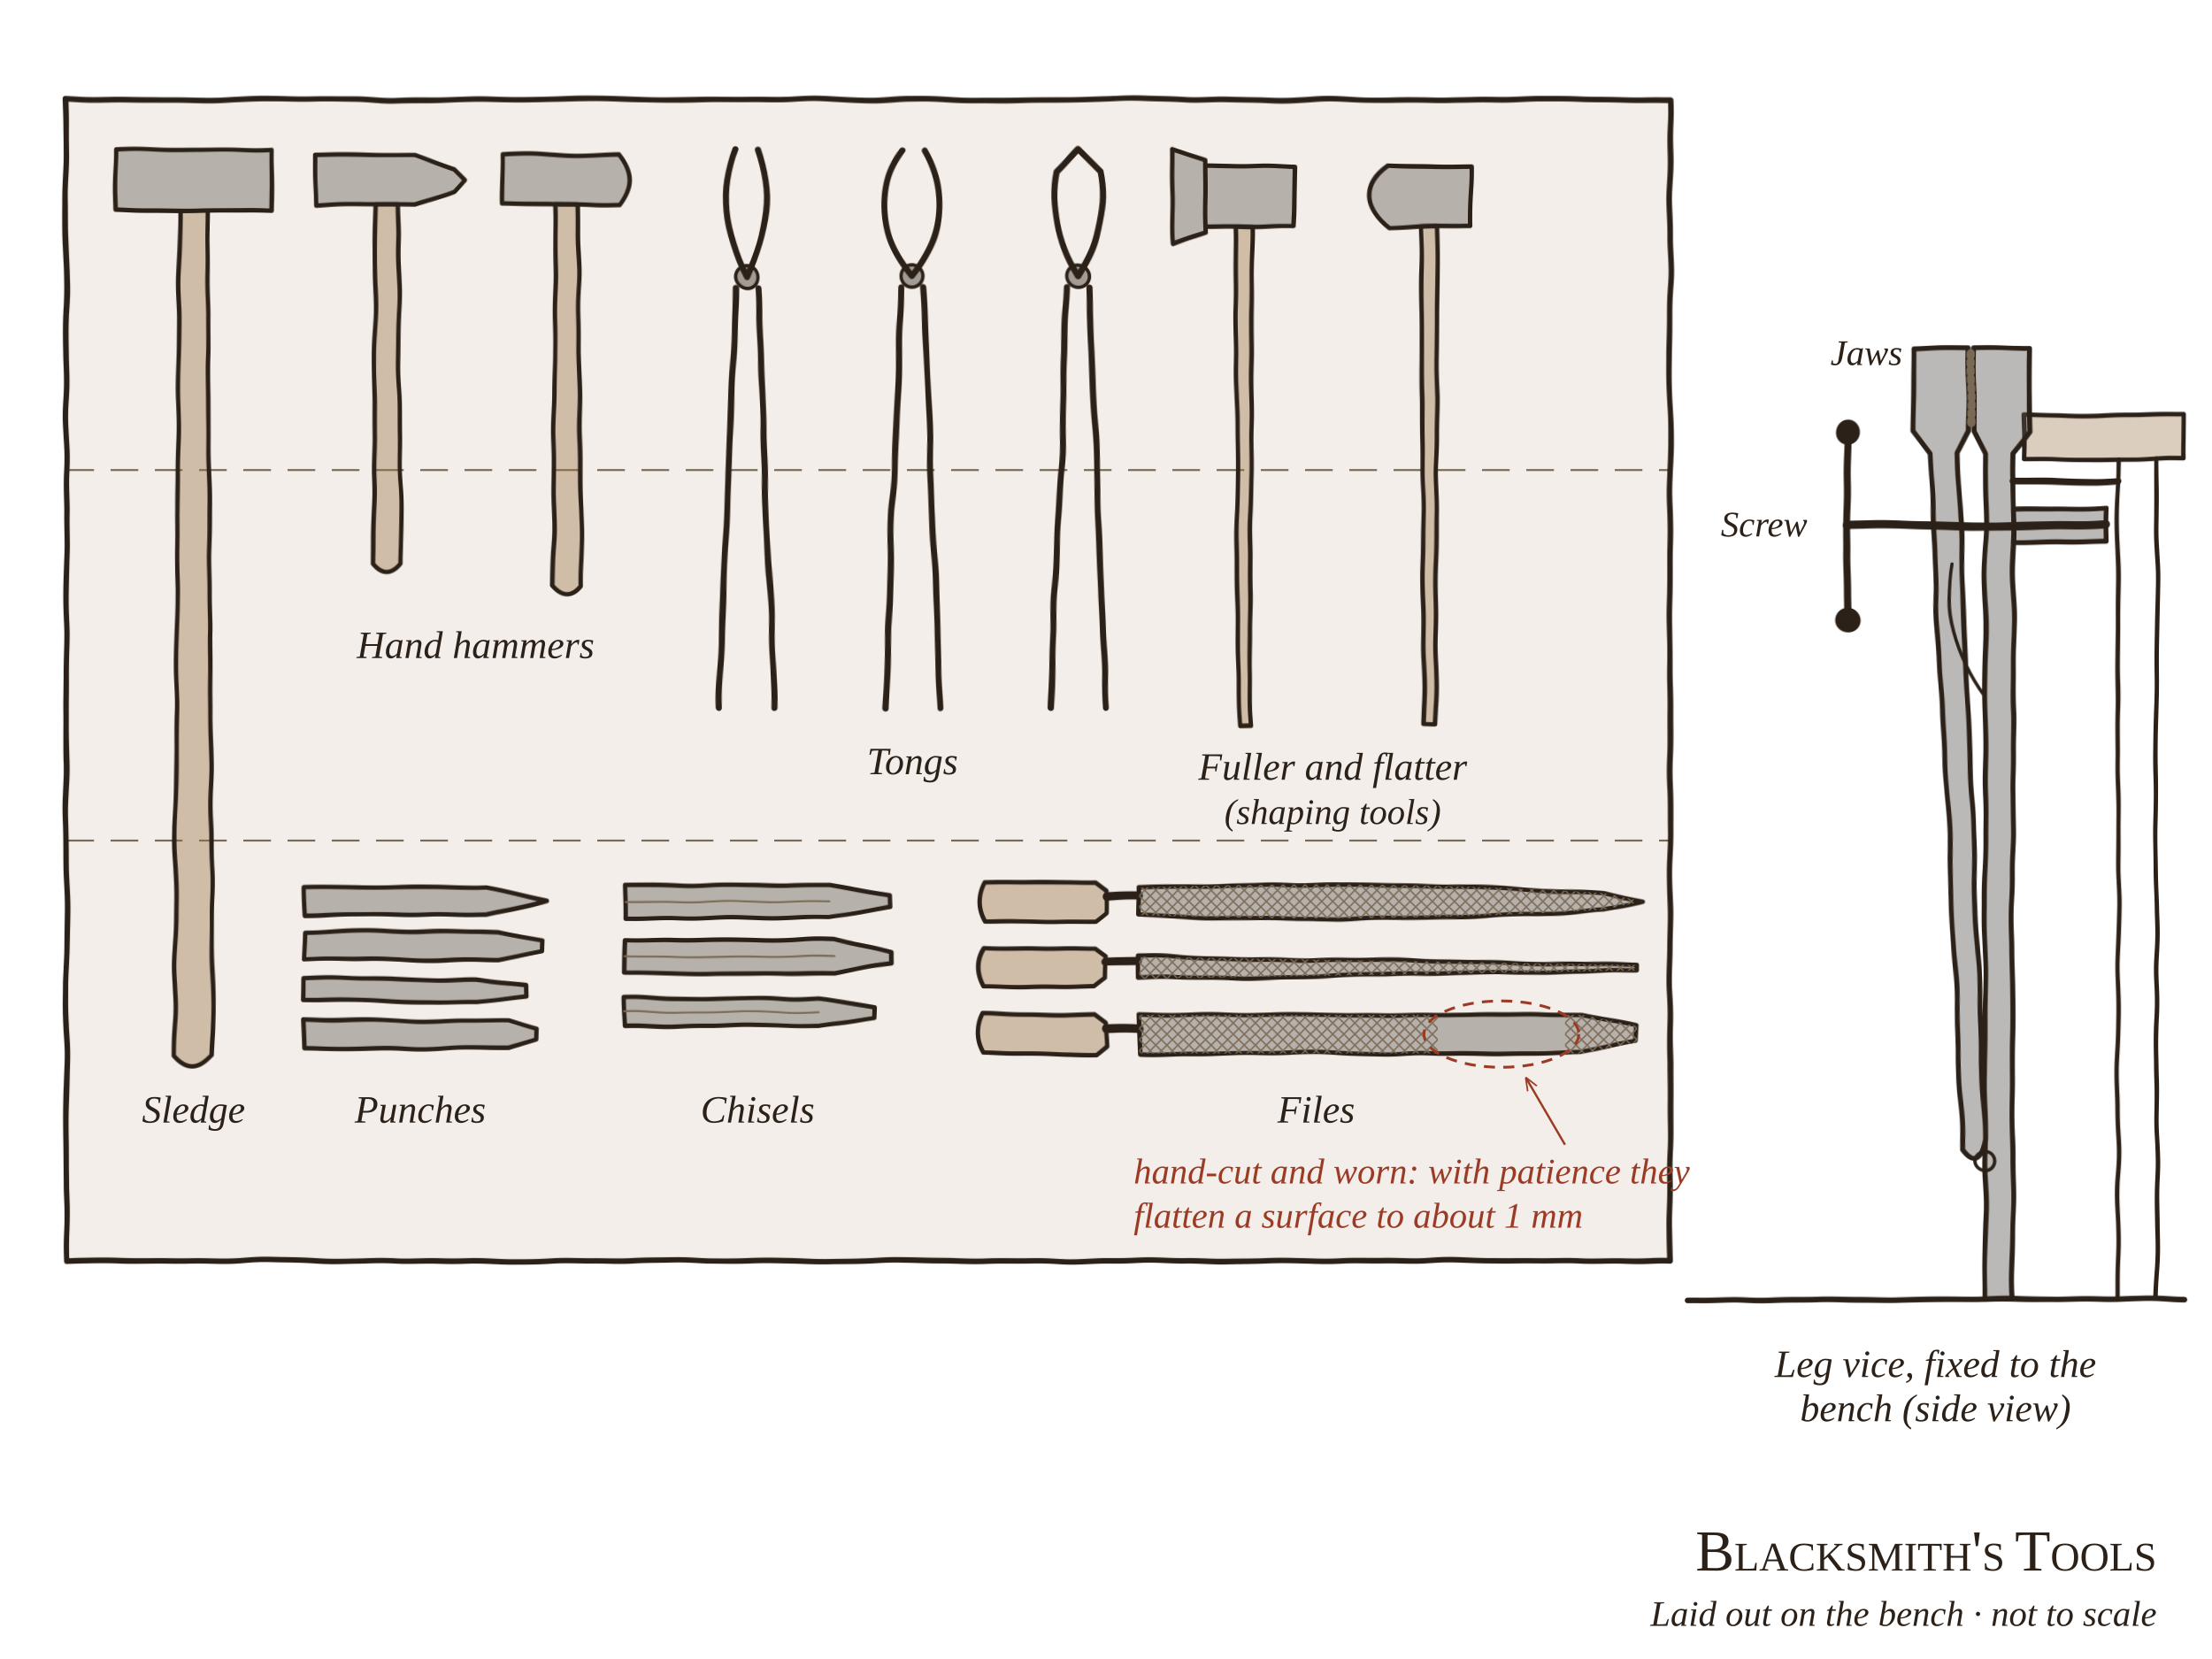
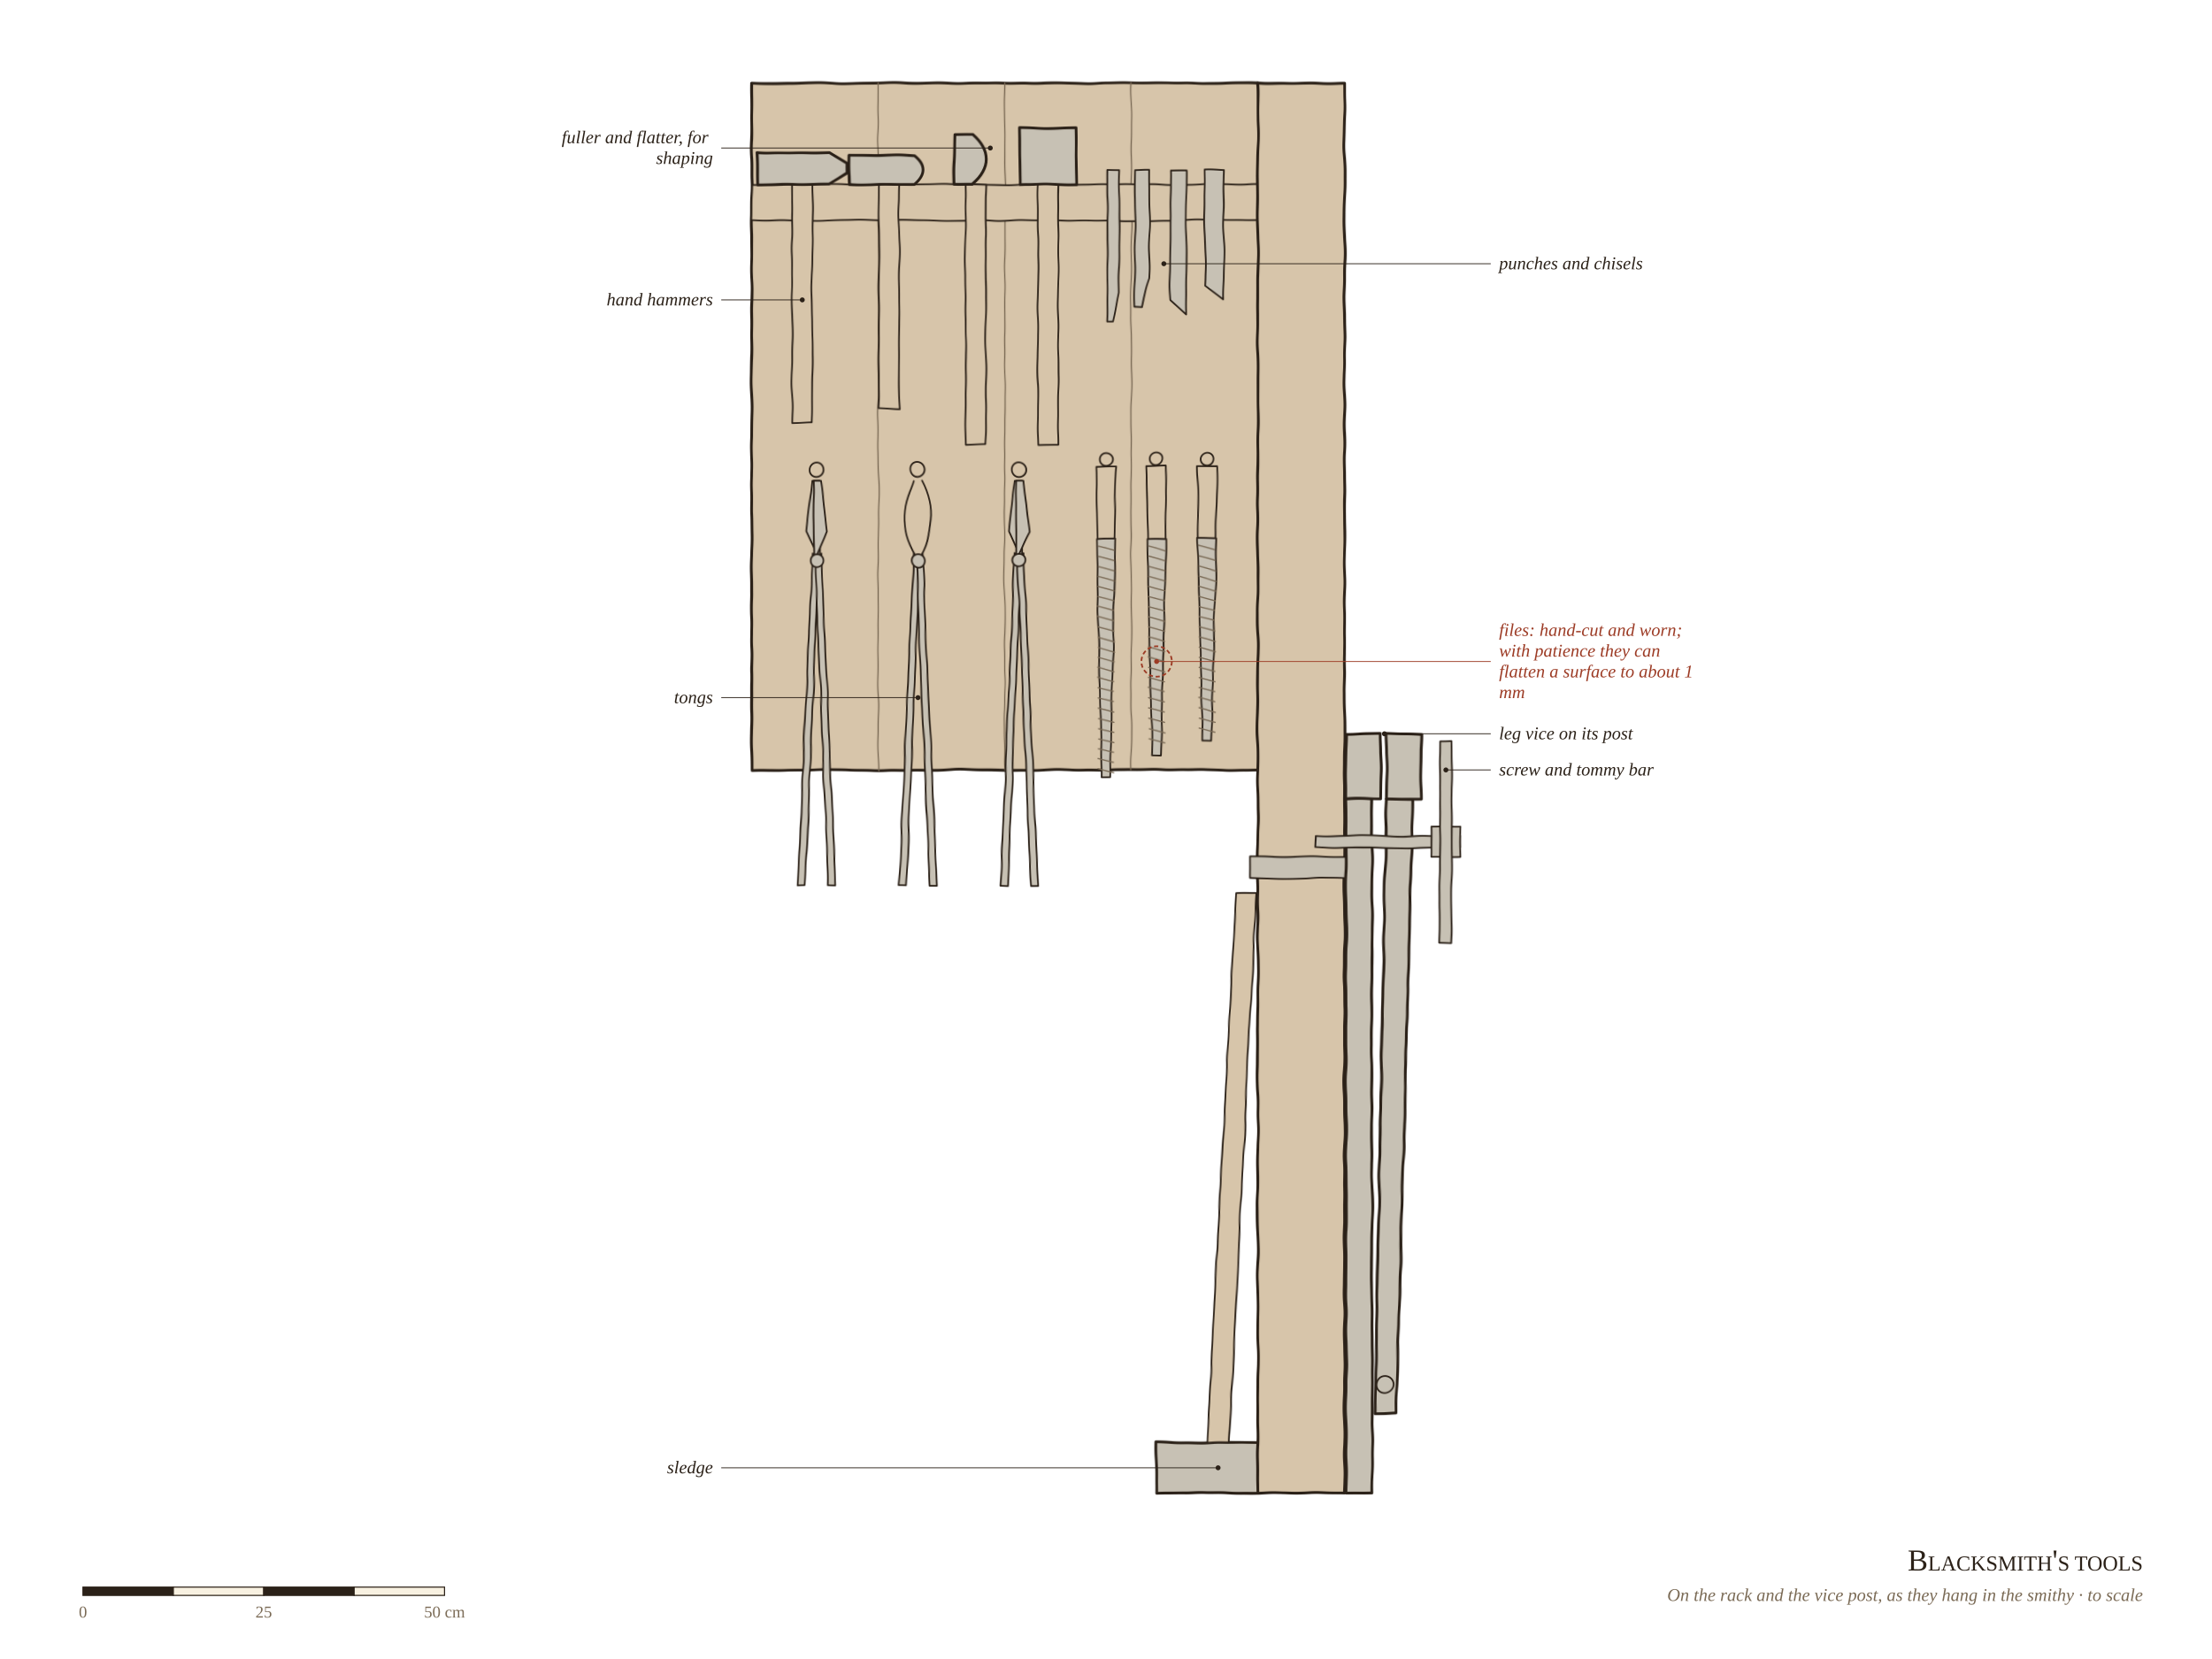
- <svg xmlns="http://www.w3.org/2000/svg" viewBox="0 0 800 600" font-family="Georgia, 'Times New Roman', serif">
+ <svg xmlns="http://www.w3.org/2000/svg" viewBox="0 0 1600 1200" font-family="Georgia, 'Times New Roman', serif">
  <defs>
-     <filter id="ink" filterUnits="userSpaceOnUse" x="0" y="0" width="100%" height="100%">
-       <feTurbulence type="fractalNoise" baseFrequency="0.035" numOctaves="2" seed="3" />
+     <filter id="ink" filterUnits="userSpaceOnUse" x="0" y="0" width="1600" height="1200">
+       <feTurbulence type="fractalNoise" baseFrequency="0.035" numOctaves="2" seed="7" />
      <feDisplacementMap in="SourceGraphic" scale="2" />
    </filter>
-     <pattern id="cut" width="4" height="4" patternUnits="userSpaceOnUse">
-       <path d="M0,4 L4,0 M0,0 L4,4" stroke="#7a6a55" stroke-width="0.5" />
+     <marker id="arrow" viewBox="0 0 10 10" refX="9" refY="5" markerWidth="7" markerHeight="7" orient="auto-start-reverse">
+       <path d="M0,1 L10,5 L0,9" fill="none" stroke="#7a6a55" stroke-width="1.2" />
+     </marker>
+     <pattern id="metal" width="11.471" height="11.471" patternUnits="userSpaceOnUse" patternTransform="rotate(45)">
+       <line x1="0" y1="0" x2="0" y2="11.471" stroke="#7a6a55" stroke-width="1.338" />
    </pattern>
-     <marker id="red" viewBox="0 0 10 10" refX="9" refY="5" markerWidth="6" markerHeight="6" orient="auto-start-reverse">
-       <path d="M0,1 L10,5 L0,9" fill="none" stroke="#9c3b25" stroke-width="1.2" />
-     </marker>
+     <pattern id="grain" width="15.294" height="9.559" patternUnits="userSpaceOnUse">
+       <path d="M0,7.647 Q3.824,0 7.647,4.779 T15.294,1.912" fill="none" stroke="#7a6a55" stroke-width="1.147" />
+     </pattern>
+     <pattern id="stipple" width="17.206" height="17.206" patternUnits="userSpaceOnUse">
+       <circle cx="3.824" cy="5.735" r="1.338" fill="#7a6a55" />
+       <circle cx="12.426" cy="13.382" r="1.147" fill="#7a6a55" />
+     </pattern>
  </defs>
-   <rect x="24" y="36" width="580" height="420" fill="#9a7446" fill-opacity="0.12" />
-   <path d="M24,170 H604 M24,304 H604" stroke="#7a6a55" stroke-width="0.7" stroke-dasharray="10 6" />
-   <g filter="url(#ink)" fill="none" stroke="#2b2118" stroke-width="2" stroke-linecap="round" stroke-linejoin="round">
-     <rect x="24" y="36" width="580" height="420" />
-     <g fill="#9a7446" fill-opacity="0.4" stroke-width="1.6">
-       <path d="M65,76 H75 L77,382 Q70,390 63,382 Z" />
-       <path d="M136,74 H144 L145,204 Q140,210 135,204 Z" />
-       <path d="M201,74 H209 L210,212 Q205,218 200,212 Z" />
-       <path d="M447,82 H453 L452,262 H448 Z M514,82 H520 L519,262 H515 Z" />
-       <path d="M356,319 Q352,326 356,333 H396 L400,330 V322 L396,319 Z M356,343 Q352,350 356,357 H396 L400,354 V346 L396,343 Z M356,367 Q352,374 356,381 H396 L400,378 V370 L396,367 Z" />
+   <g data-object="" filter="url(#ink)">
+     <g transform="matrix(0.523 0 0 -0.523 543.692 1080)">
+       <g transform="translate(0 0)">
+         <rect x="0" y="1000" width="700" height="950" fill="#f8f1e1" stroke="none" />
+         <rect x="0" y="1000" width="700" height="950" fill="#9a7446" fill-opacity="0.35" stroke="#2b2118" stroke-width="2" vector-effect="non-scaling-stroke" stroke-linejoin="round" stroke-linecap="round" />
+         <polyline points="175,1000 175,1950" fill="none" stroke="#7a6a55" stroke-width="0.9" vector-effect="non-scaling-stroke" stroke-linejoin="round" stroke-linecap="round" />
+         <polyline points="350,1000 350,1950" fill="none" stroke="#7a6a55" stroke-width="0.9" vector-effect="non-scaling-stroke" stroke-linejoin="round" stroke-linecap="round" />
+         <polyline points="525,1000 525,1950" fill="none" stroke="#7a6a55" stroke-width="0.9" vector-effect="non-scaling-stroke" stroke-linejoin="round" stroke-linecap="round" />
+         <rect x="0" y="1760" width="700" height="50" fill="#f8f1e1" stroke="none" />
+         <rect x="0" y="1760" width="700" height="50" fill="#9a7446" fill-opacity="0.35" stroke="#2b2118" stroke-width="1.2" vector-effect="non-scaling-stroke" stroke-linejoin="round" stroke-linecap="round" />
+         <rect x="56" y="1480" width="28" height="330" fill="#f8f1e1" stroke="none" />
+         <rect x="56" y="1480" width="28" height="330" fill="#9a7446" fill-opacity="0.35" stroke="#2b2118" stroke-width="1.2" vector-effect="non-scaling-stroke" stroke-linejoin="round" stroke-linecap="round" />
+         <polygon points="7.5,1810 107.5,1810 132.5,1825.4 132.5,1838.6 107.5,1854 7.5,1854" fill="#f8f1e1" stroke="none" />
+         <polygon points="7.5,1810 107.5,1810 132.5,1825.4 132.5,1838.6 107.5,1854 7.5,1854" fill="#56514b" fill-opacity="0.3" stroke="#2b2118" stroke-width="2" vector-effect="non-scaling-stroke" stroke-linejoin="round" stroke-linecap="round" />
+         <rect x="176" y="1500" width="28" height="310" fill="#f8f1e1" stroke="none" />
+         <rect x="176" y="1500" width="28" height="310" fill="#9a7446" fill-opacity="0.35" stroke="#2b2118" stroke-width="1.2" vector-effect="non-scaling-stroke" stroke-linejoin="round" stroke-linecap="round" />
+         <path d="M135.0,1810 L225.0,1810 Q249.0,1830.0 225.0,1850 L135.0,1850 Z" fill="#f8f1e1" stroke="none" />
+         <path d="M135.0,1810 L225.0,1810 Q249.0,1830.0 225.0,1850 L135.0,1850 Z" fill="#56514b" fill-opacity="0.3" stroke="#2b2118" stroke-width="2" vector-effect="non-scaling-stroke" stroke-linejoin="round" stroke-linecap="round" />
+         <rect x="296" y="1450" width="28" height="360" fill="#f8f1e1" stroke="none" />
+         <rect x="296" y="1450" width="28" height="360" fill="#9a7446" fill-opacity="0.35" stroke="#2b2118" stroke-width="1.2" vector-effect="non-scaling-stroke" stroke-linejoin="round" stroke-linecap="round" />
+         <path d="M280.0,1810 L305.0,1810 Q344.0,1845.0 305.0,1880 L280.0,1880 Z" fill="#f8f1e1" stroke="none" />
+         <path d="M280.0,1810 L305.0,1810 Q344.0,1845.0 305.0,1880 L280.0,1880 Z" fill="#56514b" fill-opacity="0.3" stroke="#2b2118" stroke-width="2" vector-effect="non-scaling-stroke" stroke-linejoin="round" stroke-linecap="round" />
+         <rect x="396" y="1450" width="28" height="360" fill="#f8f1e1" stroke="none" />
+         <rect x="396" y="1450" width="28" height="360" fill="#9a7446" fill-opacity="0.35" stroke="#2b2118" stroke-width="1.2" vector-effect="non-scaling-stroke" stroke-linejoin="round" stroke-linecap="round" />
+         <rect x="371" y="1810" width="78" height="78" fill="#f8f1e1" stroke="none" />
+         <rect x="371" y="1810" width="78" height="78" fill="#56514b" fill-opacity="0.3" stroke="#2b2118" stroke-width="2" vector-effect="non-scaling-stroke" stroke-linejoin="round" stroke-linecap="round" />
+         <polygon points="492,1830 508,1830 508,1660 500,1620 492,1620" fill="#f8f1e1" stroke="none" />
+         <polygon points="492,1830 508,1830 508,1660 500,1620 492,1620" fill="#56514b" fill-opacity="0.3" stroke="#2b2118" stroke-width="1.2" vector-effect="non-scaling-stroke" stroke-linejoin="round" stroke-linecap="round" />
+         <polygon points="530,1830 550,1830 550,1680 540,1640 530,1640" fill="#f8f1e1" stroke="none" />
+         <polygon points="530,1830 550,1830 550,1680 540,1640 530,1640" fill="#56514b" fill-opacity="0.3" stroke="#2b2118" stroke-width="1.2" vector-effect="non-scaling-stroke" stroke-linejoin="round" stroke-linecap="round" />
+         <polygon points="579,1830 601,1830 601,1670 601,1630 579,1650" fill="#f8f1e1" stroke="none" />
+         <polygon points="579,1830 601,1830 601,1670 601,1630 579,1650" fill="#56514b" fill-opacity="0.3" stroke="#2b2118" stroke-width="1.2" vector-effect="non-scaling-stroke" stroke-linejoin="round" stroke-linecap="round" />
+         <polygon points="627,1830 653,1830 653,1690 653,1650 627,1670" fill="#f8f1e1" stroke="none" />
+         <polygon points="627,1830 653,1830 653,1690 653,1650 627,1670" fill="#56514b" fill-opacity="0.3" stroke="#2b2118" stroke-width="1.2" vector-effect="non-scaling-stroke" stroke-linejoin="round" stroke-linecap="round" />
+         <polygon points="84,1300 64,840 74,840 92,1280" fill="#f8f1e1" stroke="none" />
+         <polygon points="84,1300 64,840 74,840 92,1280" fill="#56514b" fill-opacity="0.3" stroke="#2b2118" stroke-width="1.2" vector-effect="non-scaling-stroke" stroke-linejoin="round" stroke-linecap="round" />
+         <polygon points="94,1290 76,1330 84,1400 94,1400" fill="#f8f1e1" stroke="none" />
+         <polygon points="94,1290 76,1330 84,1400 94,1400" fill="#56514b" fill-opacity="0.3" stroke="#2b2118" stroke-width="1.2" vector-effect="non-scaling-stroke" stroke-linejoin="round" stroke-linecap="round" />
+         <polygon points="96,1300 116,840 106,840 88,1280" fill="#f8f1e1" stroke="none" />
+         <polygon points="96,1300 116,840 106,840 88,1280" fill="#56514b" fill-opacity="0.3" stroke="#2b2118" stroke-width="1.2" vector-effect="non-scaling-stroke" stroke-linejoin="round" stroke-linecap="round" />
+         <polygon points="86,1290 104,1330 96,1400 86,1400" fill="#f8f1e1" stroke="none" />
+         <polygon points="86,1290 104,1330 96,1400 86,1400" fill="#56514b" fill-opacity="0.3" stroke="#2b2118" stroke-width="1.2" vector-effect="non-scaling-stroke" stroke-linejoin="round" stroke-linecap="round" />
+         <circle cx="90" cy="1290" r="9" fill="#f8f1e1" stroke="none" />
+         <circle cx="90" cy="1290" r="9" fill="#56514b" fill-opacity="0.3" stroke="#2b2118" stroke-width="1.2" vector-effect="non-scaling-stroke" stroke-linejoin="round" stroke-linecap="round" />
+         <circle cx="90" cy="1415" r="10" fill="#f8f1e1" stroke="none" />
+         <circle cx="90" cy="1415" r="10" fill="#9a7446" fill-opacity="0.35" stroke="#2b2118" stroke-width="1.2" vector-effect="non-scaling-stroke" stroke-linejoin="round" stroke-linecap="round" />
+         <polygon points="224,1300 204,840 214,840 232,1280" fill="#f8f1e1" stroke="none" />
+         <polygon points="224,1300 204,840 214,840 232,1280" fill="#56514b" fill-opacity="0.3" stroke="#2b2118" stroke-width="1.2" vector-effect="non-scaling-stroke" stroke-linejoin="round" stroke-linecap="round" />
+         <path d="M230,1290 Q196,1345 224,1400" fill="none" stroke="#2b2118" stroke-width="1.2" vector-effect="non-scaling-stroke" stroke-linejoin="round" stroke-linecap="round" />
+         <polygon points="236,1300 256,840 246,840 228,1280" fill="#f8f1e1" stroke="none" />
+         <polygon points="236,1300 256,840 246,840 228,1280" fill="#56514b" fill-opacity="0.3" stroke="#2b2118" stroke-width="1.2" vector-effect="non-scaling-stroke" stroke-linejoin="round" stroke-linecap="round" />
+         <path d="M230,1290 Q264,1345 236,1400" fill="none" stroke="#2b2118" stroke-width="1.2" vector-effect="non-scaling-stroke" stroke-linejoin="round" stroke-linecap="round" />
+         <circle cx="230" cy="1290" r="9" fill="#f8f1e1" stroke="none" />
+         <circle cx="230" cy="1290" r="9" fill="#56514b" fill-opacity="0.3" stroke="#2b2118" stroke-width="1.2" vector-effect="non-scaling-stroke" stroke-linejoin="round" stroke-linecap="round" />
+         <circle cx="230" cy="1415" r="10" fill="#f8f1e1" stroke="none" />
+         <circle cx="230" cy="1415" r="10" fill="#9a7446" fill-opacity="0.35" stroke="#2b2118" stroke-width="1.2" vector-effect="non-scaling-stroke" stroke-linejoin="round" stroke-linecap="round" />
+         <polygon points="364,1300 344,840 354,840 372,1280" fill="#f8f1e1" stroke="none" />
+         <polygon points="364,1300 344,840 354,840 372,1280" fill="#56514b" fill-opacity="0.3" stroke="#2b2118" stroke-width="1.2" vector-effect="non-scaling-stroke" stroke-linejoin="round" stroke-linecap="round" />
+         <polygon points="374,1290 356,1330 364,1400 374,1400" fill="#f8f1e1" stroke="none" />
+         <polygon points="374,1290 356,1330 364,1400 374,1400" fill="#56514b" fill-opacity="0.3" stroke="#2b2118" stroke-width="1.2" vector-effect="non-scaling-stroke" stroke-linejoin="round" stroke-linecap="round" />
+         <polygon points="376,1300 396,840 386,840 368,1280" fill="#f8f1e1" stroke="none" />
+         <polygon points="376,1300 396,840 386,840 368,1280" fill="#56514b" fill-opacity="0.3" stroke="#2b2118" stroke-width="1.2" vector-effect="non-scaling-stroke" stroke-linejoin="round" stroke-linecap="round" />
+         <polygon points="366,1290 384,1330 376,1400 366,1400" fill="#f8f1e1" stroke="none" />
+         <polygon points="366,1290 384,1330 376,1400 366,1400" fill="#56514b" fill-opacity="0.3" stroke="#2b2118" stroke-width="1.2" vector-effect="non-scaling-stroke" stroke-linejoin="round" stroke-linecap="round" />
+         <circle cx="370" cy="1290" r="9" fill="#f8f1e1" stroke="none" />
+         <circle cx="370" cy="1290" r="9" fill="#56514b" fill-opacity="0.3" stroke="#2b2118" stroke-width="1.2" vector-effect="non-scaling-stroke" stroke-linejoin="round" stroke-linecap="round" />
+         <circle cx="370" cy="1415" r="10" fill="#f8f1e1" stroke="none" />
+         <circle cx="370" cy="1415" r="10" fill="#9a7446" fill-opacity="0.35" stroke="#2b2118" stroke-width="1.2" vector-effect="non-scaling-stroke" stroke-linejoin="round" stroke-linecap="round" />
+         <circle cx="490" cy="1430" r="9" fill="#f8f1e1" stroke="none" />
+         <circle cx="490" cy="1430" r="9" fill="#9a7446" fill-opacity="0.35" stroke="#2b2118" stroke-width="1.2" vector-effect="non-scaling-stroke" stroke-linejoin="round" stroke-linecap="round" />
+         <polygon points="476,1420 504,1420 502,1320 478,1320" fill="#f8f1e1" stroke="none" />
+         <polygon points="476,1420 504,1420 502,1320 478,1320" fill="#9a7446" fill-opacity="0.35" stroke="#2b2118" stroke-width="1.2" vector-effect="non-scaling-stroke" stroke-linejoin="round" stroke-linecap="round" />
+         <polygon points="477,1320 503,1320 496,990 484,990" fill="#f8f1e1" stroke="none" />
+         <polygon points="477,1320 503,1320 496,990 484,990" fill="#56514b" fill-opacity="0.3" stroke="#2b2118" stroke-width="1.2" vector-effect="non-scaling-stroke" stroke-linejoin="round" stroke-linecap="round" />
+         <polyline points="479,1310 501,1304" fill="none" stroke="#7a6a55" stroke-width="0.9" vector-effect="non-scaling-stroke" stroke-linejoin="round" stroke-linecap="round" />
+         <polyline points="479,1296 501,1290" fill="none" stroke="#7a6a55" stroke-width="0.9" vector-effect="non-scaling-stroke" stroke-linejoin="round" stroke-linecap="round" />
+         <polyline points="479,1282 501,1276" fill="none" stroke="#7a6a55" stroke-width="0.9" vector-effect="non-scaling-stroke" stroke-linejoin="round" stroke-linecap="round" />
+         <polyline points="479,1268 501,1262" fill="none" stroke="#7a6a55" stroke-width="0.9" vector-effect="non-scaling-stroke" stroke-linejoin="round" stroke-linecap="round" />
+         <polyline points="479,1254 501,1248" fill="none" stroke="#7a6a55" stroke-width="0.9" vector-effect="non-scaling-stroke" stroke-linejoin="round" stroke-linecap="round" />
+         <polyline points="479,1240 501,1234" fill="none" stroke="#7a6a55" stroke-width="0.9" vector-effect="non-scaling-stroke" stroke-linejoin="round" stroke-linecap="round" />
+         <polyline points="479,1226 501,1220" fill="none" stroke="#7a6a55" stroke-width="0.9" vector-effect="non-scaling-stroke" stroke-linejoin="round" stroke-linecap="round" />
+         <polyline points="479,1212 501,1206" fill="none" stroke="#7a6a55" stroke-width="0.9" vector-effect="non-scaling-stroke" stroke-linejoin="round" stroke-linecap="round" />
+         <polyline points="479,1198 501,1192" fill="none" stroke="#7a6a55" stroke-width="0.9" vector-effect="non-scaling-stroke" stroke-linejoin="round" stroke-linecap="round" />
+         <polyline points="479,1184 501,1178" fill="none" stroke="#7a6a55" stroke-width="0.9" vector-effect="non-scaling-stroke" stroke-linejoin="round" stroke-linecap="round" />
+         <polyline points="479,1170 501,1164" fill="none" stroke="#7a6a55" stroke-width="0.9" vector-effect="non-scaling-stroke" stroke-linejoin="round" stroke-linecap="round" />
+         <polyline points="479,1156 501,1150" fill="none" stroke="#7a6a55" stroke-width="0.9" vector-effect="non-scaling-stroke" stroke-linejoin="round" stroke-linecap="round" />
+         <polyline points="479,1142 501,1136" fill="none" stroke="#7a6a55" stroke-width="0.9" vector-effect="non-scaling-stroke" stroke-linejoin="round" stroke-linecap="round" />
+         <polyline points="479,1128 501,1122" fill="none" stroke="#7a6a55" stroke-width="0.9" vector-effect="non-scaling-stroke" stroke-linejoin="round" stroke-linecap="round" />
+         <polyline points="479,1114 501,1108" fill="none" stroke="#7a6a55" stroke-width="0.9" vector-effect="non-scaling-stroke" stroke-linejoin="round" stroke-linecap="round" />
+         <polyline points="479,1100 501,1094" fill="none" stroke="#7a6a55" stroke-width="0.9" vector-effect="non-scaling-stroke" stroke-linejoin="round" stroke-linecap="round" />
+         <polyline points="479,1086 501,1080" fill="none" stroke="#7a6a55" stroke-width="0.9" vector-effect="non-scaling-stroke" stroke-linejoin="round" stroke-linecap="round" />
+         <polyline points="479,1072 501,1066" fill="none" stroke="#7a6a55" stroke-width="0.9" vector-effect="non-scaling-stroke" stroke-linejoin="round" stroke-linecap="round" />
+         <polyline points="479,1058 501,1052" fill="none" stroke="#7a6a55" stroke-width="0.9" vector-effect="non-scaling-stroke" stroke-linejoin="round" stroke-linecap="round" />
+         <polyline points="479,1044 501,1038" fill="none" stroke="#7a6a55" stroke-width="0.9" vector-effect="non-scaling-stroke" stroke-linejoin="round" stroke-linecap="round" />
+         <polyline points="479,1030 501,1024" fill="none" stroke="#7a6a55" stroke-width="0.9" vector-effect="non-scaling-stroke" stroke-linejoin="round" stroke-linecap="round" />
+         <polyline points="479,1016 501,1010" fill="none" stroke="#7a6a55" stroke-width="0.9" vector-effect="non-scaling-stroke" stroke-linejoin="round" stroke-linecap="round" />
+         <polyline points="479,1002 501,996" fill="none" stroke="#7a6a55" stroke-width="0.9" vector-effect="non-scaling-stroke" stroke-linejoin="round" stroke-linecap="round" />
+         <circle cx="560" cy="1430" r="9" fill="#f8f1e1" stroke="none" />
+         <circle cx="560" cy="1430" r="9" fill="#9a7446" fill-opacity="0.35" stroke="#2b2118" stroke-width="1.2" vector-effect="non-scaling-stroke" stroke-linejoin="round" stroke-linecap="round" />
+         <polygon points="546,1420 574,1420 572,1320 548,1320" fill="#f8f1e1" stroke="none" />
+         <polygon points="546,1420 574,1420 572,1320 548,1320" fill="#9a7446" fill-opacity="0.35" stroke="#2b2118" stroke-width="1.2" vector-effect="non-scaling-stroke" stroke-linejoin="round" stroke-linecap="round" />
+         <polygon points="547,1320 573,1320 566,1020 554,1020" fill="#f8f1e1" stroke="none" />
+         <polygon points="547,1320 573,1320 566,1020 554,1020" fill="#56514b" fill-opacity="0.3" stroke="#2b2118" stroke-width="1.2" vector-effect="non-scaling-stroke" stroke-linejoin="round" stroke-linecap="round" />
+         <polyline points="549,1310 571,1304" fill="none" stroke="#7a6a55" stroke-width="0.9" vector-effect="non-scaling-stroke" stroke-linejoin="round" stroke-linecap="round" />
+         <polyline points="549,1296 571,1290" fill="none" stroke="#7a6a55" stroke-width="0.9" vector-effect="non-scaling-stroke" stroke-linejoin="round" stroke-linecap="round" />
+         <polyline points="549,1282 571,1276" fill="none" stroke="#7a6a55" stroke-width="0.9" vector-effect="non-scaling-stroke" stroke-linejoin="round" stroke-linecap="round" />
+         <polyline points="549,1268 571,1262" fill="none" stroke="#7a6a55" stroke-width="0.9" vector-effect="non-scaling-stroke" stroke-linejoin="round" stroke-linecap="round" />
+         <polyline points="549,1254 571,1248" fill="none" stroke="#7a6a55" stroke-width="0.9" vector-effect="non-scaling-stroke" stroke-linejoin="round" stroke-linecap="round" />
+         <polyline points="549,1240 571,1234" fill="none" stroke="#7a6a55" stroke-width="0.9" vector-effect="non-scaling-stroke" stroke-linejoin="round" stroke-linecap="round" />
+         <polyline points="549,1226 571,1220" fill="none" stroke="#7a6a55" stroke-width="0.9" vector-effect="non-scaling-stroke" stroke-linejoin="round" stroke-linecap="round" />
+         <polyline points="549,1212 571,1206" fill="none" stroke="#7a6a55" stroke-width="0.9" vector-effect="non-scaling-stroke" stroke-linejoin="round" stroke-linecap="round" />
+         <polyline points="549,1198 571,1192" fill="none" stroke="#7a6a55" stroke-width="0.9" vector-effect="non-scaling-stroke" stroke-linejoin="round" stroke-linecap="round" />
+         <polyline points="549,1184 571,1178" fill="none" stroke="#7a6a55" stroke-width="0.9" vector-effect="non-scaling-stroke" stroke-linejoin="round" stroke-linecap="round" />
+         <polyline points="549,1170 571,1164" fill="none" stroke="#7a6a55" stroke-width="0.9" vector-effect="non-scaling-stroke" stroke-linejoin="round" stroke-linecap="round" />
+         <polyline points="549,1156 571,1150" fill="none" stroke="#7a6a55" stroke-width="0.9" vector-effect="non-scaling-stroke" stroke-linejoin="round" stroke-linecap="round" />
+         <polyline points="549,1142 571,1136" fill="none" stroke="#7a6a55" stroke-width="0.9" vector-effect="non-scaling-stroke" stroke-linejoin="round" stroke-linecap="round" />
+         <polyline points="549,1128 571,1122" fill="none" stroke="#7a6a55" stroke-width="0.9" vector-effect="non-scaling-stroke" stroke-linejoin="round" stroke-linecap="round" />
+         <polyline points="549,1114 571,1108" fill="none" stroke="#7a6a55" stroke-width="0.9" vector-effect="non-scaling-stroke" stroke-linejoin="round" stroke-linecap="round" />
+         <polyline points="549,1100 571,1094" fill="none" stroke="#7a6a55" stroke-width="0.9" vector-effect="non-scaling-stroke" stroke-linejoin="round" stroke-linecap="round" />
+         <polyline points="549,1086 571,1080" fill="none" stroke="#7a6a55" stroke-width="0.9" vector-effect="non-scaling-stroke" stroke-linejoin="round" stroke-linecap="round" />
+         <polyline points="549,1072 571,1066" fill="none" stroke="#7a6a55" stroke-width="0.9" vector-effect="non-scaling-stroke" stroke-linejoin="round" stroke-linecap="round" />
+         <polyline points="549,1058 571,1052" fill="none" stroke="#7a6a55" stroke-width="0.9" vector-effect="non-scaling-stroke" stroke-linejoin="round" stroke-linecap="round" />
+         <polyline points="549,1044 571,1038" fill="none" stroke="#7a6a55" stroke-width="0.9" vector-effect="non-scaling-stroke" stroke-linejoin="round" stroke-linecap="round" />
+         <circle cx="630" cy="1430" r="9" fill="#f8f1e1" stroke="none" />
+         <circle cx="630" cy="1430" r="9" fill="#9a7446" fill-opacity="0.35" stroke="#2b2118" stroke-width="1.2" vector-effect="non-scaling-stroke" stroke-linejoin="round" stroke-linecap="round" />
+         <polygon points="616,1420 644,1420 642,1320 618,1320" fill="#f8f1e1" stroke="none" />
+         <polygon points="616,1420 644,1420 642,1320 618,1320" fill="#9a7446" fill-opacity="0.35" stroke="#2b2118" stroke-width="1.2" vector-effect="non-scaling-stroke" stroke-linejoin="round" stroke-linecap="round" />
+         <polygon points="617,1320 643,1320 636,1040 624,1040" fill="#f8f1e1" stroke="none" />
+         <polygon points="617,1320 643,1320 636,1040 624,1040" fill="#56514b" fill-opacity="0.3" stroke="#2b2118" stroke-width="1.2" vector-effect="non-scaling-stroke" stroke-linejoin="round" stroke-linecap="round" />
+         <polyline points="619,1310 641,1304" fill="none" stroke="#7a6a55" stroke-width="0.9" vector-effect="non-scaling-stroke" stroke-linejoin="round" stroke-linecap="round" />
+         <polyline points="619,1296 641,1290" fill="none" stroke="#7a6a55" stroke-width="0.9" vector-effect="non-scaling-stroke" stroke-linejoin="round" stroke-linecap="round" />
+         <polyline points="619,1282 641,1276" fill="none" stroke="#7a6a55" stroke-width="0.9" vector-effect="non-scaling-stroke" stroke-linejoin="round" stroke-linecap="round" />
+         <polyline points="619,1268 641,1262" fill="none" stroke="#7a6a55" stroke-width="0.9" vector-effect="non-scaling-stroke" stroke-linejoin="round" stroke-linecap="round" />
+         <polyline points="619,1254 641,1248" fill="none" stroke="#7a6a55" stroke-width="0.9" vector-effect="non-scaling-stroke" stroke-linejoin="round" stroke-linecap="round" />
+         <polyline points="619,1240 641,1234" fill="none" stroke="#7a6a55" stroke-width="0.9" vector-effect="non-scaling-stroke" stroke-linejoin="round" stroke-linecap="round" />
+         <polyline points="619,1226 641,1220" fill="none" stroke="#7a6a55" stroke-width="0.9" vector-effect="non-scaling-stroke" stroke-linejoin="round" stroke-linecap="round" />
+         <polyline points="619,1212 641,1206" fill="none" stroke="#7a6a55" stroke-width="0.9" vector-effect="non-scaling-stroke" stroke-linejoin="round" stroke-linecap="round" />
+         <polyline points="619,1198 641,1192" fill="none" stroke="#7a6a55" stroke-width="0.9" vector-effect="non-scaling-stroke" stroke-linejoin="round" stroke-linecap="round" />
+         <polyline points="619,1184 641,1178" fill="none" stroke="#7a6a55" stroke-width="0.9" vector-effect="non-scaling-stroke" stroke-linejoin="round" stroke-linecap="round" />
+         <polyline points="619,1170 641,1164" fill="none" stroke="#7a6a55" stroke-width="0.9" vector-effect="non-scaling-stroke" stroke-linejoin="round" stroke-linecap="round" />
+         <polyline points="619,1156 641,1150" fill="none" stroke="#7a6a55" stroke-width="0.9" vector-effect="non-scaling-stroke" stroke-linejoin="round" stroke-linecap="round" />
+         <polyline points="619,1142 641,1136" fill="none" stroke="#7a6a55" stroke-width="0.9" vector-effect="non-scaling-stroke" stroke-linejoin="round" stroke-linecap="round" />
+         <polyline points="619,1128 641,1122" fill="none" stroke="#7a6a55" stroke-width="0.9" vector-effect="non-scaling-stroke" stroke-linejoin="round" stroke-linecap="round" />
+         <polyline points="619,1114 641,1108" fill="none" stroke="#7a6a55" stroke-width="0.9" vector-effect="non-scaling-stroke" stroke-linejoin="round" stroke-linecap="round" />
+         <polyline points="619,1100 641,1094" fill="none" stroke="#7a6a55" stroke-width="0.9" vector-effect="non-scaling-stroke" stroke-linejoin="round" stroke-linecap="round" />
+         <polyline points="619,1086 641,1080" fill="none" stroke="#7a6a55" stroke-width="0.9" vector-effect="non-scaling-stroke" stroke-linejoin="round" stroke-linecap="round" />
+         <polyline points="619,1072 641,1066" fill="none" stroke="#7a6a55" stroke-width="0.9" vector-effect="non-scaling-stroke" stroke-linejoin="round" stroke-linecap="round" />
+         <polyline points="619,1058 641,1052" fill="none" stroke="#7a6a55" stroke-width="0.9" vector-effect="non-scaling-stroke" stroke-linejoin="round" stroke-linecap="round" />
+         <rect x="560" y="0" width="170" height="70" fill="#f8f1e1" stroke="none" />
+         <rect x="560" y="0" width="170" height="70" fill="#56514b" fill-opacity="0.3" stroke="#2b2118" stroke-width="2" vector-effect="non-scaling-stroke" stroke-linejoin="round" stroke-linecap="round" />
+         <polygon points="630,70 660,70 698,830 670,830" fill="#f8f1e1" stroke="none" />
+         <polygon points="630,70 660,70 698,830 670,830" fill="#9a7446" fill-opacity="0.35" stroke="#2b2118" stroke-width="1.2" vector-effect="non-scaling-stroke" stroke-linejoin="round" stroke-linecap="round" />
+         <rect x="700" y="0" width="120" height="1950" fill="#f8f1e1" stroke="none" />
+         <rect x="700" y="0" width="120" height="1950" fill="#9a7446" fill-opacity="0.35" stroke="#2b2118" stroke-width="2" vector-effect="non-scaling-stroke" stroke-linejoin="round" stroke-linecap="round" />
+         <rect x="690" y="850" width="150" height="30" fill="#f8f1e1" stroke="none" />
+         <rect x="690" y="850" width="150" height="30" fill="#56514b" fill-opacity="0.3" stroke="#2b2118" stroke-width="1.2" vector-effect="non-scaling-stroke" stroke-linejoin="round" stroke-linecap="round" />
+         <polygon points="822,0 858,0 858,960 822,960" fill="#f8f1e1" stroke="none" />
+         <polygon points="822,0 858,0 858,960 822,960" fill="#56514b" fill-opacity="0.3" stroke="#2b2118" stroke-width="2" vector-effect="non-scaling-stroke" stroke-linejoin="round" stroke-linecap="round" />
+         <rect x="822" y="960" width="48" height="90" fill="#f8f1e1" stroke="none" />
+         <rect x="822" y="960" width="48" height="90" fill="#56514b" fill-opacity="0.3" stroke="#2b2118" stroke-width="2" vector-effect="non-scaling-stroke" stroke-linejoin="round" stroke-linecap="round" />
+         <polygon points="862,110 892,110 914,960 878,960" fill="#f8f1e1" stroke="none" />
+         <polygon points="862,110 892,110 914,960 878,960" fill="#56514b" fill-opacity="0.3" stroke="#2b2118" stroke-width="2" vector-effect="non-scaling-stroke" stroke-linejoin="round" stroke-linecap="round" />
+         <rect x="878" y="960" width="48" height="90" fill="#f8f1e1" stroke="none" />
+         <rect x="878" y="960" width="48" height="90" fill="#56514b" fill-opacity="0.3" stroke="#2b2118" stroke-width="2" vector-effect="non-scaling-stroke" stroke-linejoin="round" stroke-linecap="round" />
+         <circle cx="876" cy="150" r="12" fill="#f8f1e1" stroke="none" />
+         <circle cx="876" cy="150" r="12" fill="#56514b" fill-opacity="0.3" stroke="#2b2118" stroke-width="1.2" vector-effect="non-scaling-stroke" stroke-linejoin="round" stroke-linecap="round" />
+         <rect x="780" y="893" width="200" height="16" fill="#f8f1e1" stroke="none" />
+         <rect x="780" y="893" width="200" height="16" fill="#56514b" fill-opacity="0.3" stroke="#2b2118" stroke-width="1.2" vector-effect="non-scaling-stroke" stroke-linejoin="round" stroke-linecap="round" />
+         <rect x="940" y="880" width="40" height="42" fill="#f8f1e1" stroke="none" />
+         <rect x="940" y="880" width="40" height="42" fill="#56514b" fill-opacity="0.3" stroke="#2b2118" stroke-width="1.2" vector-effect="non-scaling-stroke" stroke-linejoin="round" stroke-linecap="round" />
+         <rect x="952" y="760" width="16" height="280" fill="#f8f1e1" stroke="none" />
+         <rect x="952" y="760" width="16" height="280" fill="#56514b" fill-opacity="0.3" stroke="#2b2118" stroke-width="1.2" vector-effect="non-scaling-stroke" stroke-linejoin="round" stroke-linecap="round" />
+       </g>
    </g>
-     <g fill="#56514b" fill-opacity="0.38" stroke-width="1.6">
-       <rect x="42" y="54" width="56" height="22" />
-       <path d="M114,56 H150 L164,61 L168,65 L164,69 L150,74 H114 Z" />
-       <path d="M182,56 H224 Q231,65 224,74 H182 Z" />
-       <path d="M424,54 L436,58 V84 L424,88 Z M436,60 H468 V82 H436 Z" />
-       <path d="M502,60 H532 V82 H502 Q488,71 502,60 Z" />
-       <path d="M110,321 H176 L198,326 L176,331 H110 Z M110,337 H180 L196,340 V344 L180,347 H110 Z M110,354 H172 L190,356 V360 L172,362 H110 Z M110,369 H184 L194,372 V376 L184,379 H110 Z" />
-       <path d="M226,320 H300 L322,324 V328 L300,332 H226 Z M226,340 H302 L322,344 V348 L302,352 H226 Z M226,361 H296 L316,364 V368 L296,371 H226 Z" />
-       <path d="M400,324 H412 M400,348 H412 M400,372 H412" stroke-width="3" />
-       <path d="M412,321 Q500,318 580,323 L594,326 L580,329 Q500,334 412,331 Z" />
-       <path d="M412,346 L592,349 V351 L412,354 Z" />
-       <path d="M412,367 H572 L592,371 V377 L572,381 H412 Z" />
-     </g>
-     <path d="M226,326 H300 M226,346 H302 M226,366 H296" stroke="#7a6a55" stroke-width="0.7" />
-     <g stroke-width="2.2">
-       <path d="M270,100 Q258,76 266,54 M270,100 Q282,76 274,54 M266,104 L260,256 M274,104 L280,256" />
-       <path d="M330,100 Q312,78 326,54 M330,100 Q348,78 334,54 M326,104 L320,256 M334,104 L340,256" />
-       <path d="M390,100 Q378,80 382,62 L390,54 M390,100 Q402,80 398,62 L390,54 M386,104 L380,256 M394,104 L400,256" />
-     </g>
-     <circle cx="270" cy="100" r="4" fill="#2b2118" fill-opacity="0.4" stroke-width="1.2" />
-     <circle cx="330" cy="100" r="4" fill="#2b2118" fill-opacity="0.4" stroke-width="1.2" />
-     <circle cx="390" cy="100" r="4" fill="#2b2118" fill-opacity="0.4" stroke-width="1.2" />
-     <path d="M610,470 H790" />
-     <rect x="732" y="150" width="58" height="16" fill="#9a7446" fill-opacity="0.35" stroke-width="1.6" />
-     <path d="M766,166 V470 M780,166 V470" stroke-width="1.6" />
-     <path d="M728,174 H766" stroke-width="2.4" />
-     <g fill="#56514b" fill-opacity="0.4" stroke-width="1.8">
-       <path d="M714,126 H734 V156 L728,164 V470 H718 V164 L714,156 Z" />
-       <path d="M692,126 H712 V156 L708,164 L718,412 Q716,424 710,416 L698,164 L692,156 Z" />
-       <rect x="728" y="184" width="34" height="12" />
-     </g>
-     <path d="M668,190 H762" stroke-width="3" />
-     <path d="M668,158 V222" stroke-width="2.6" />
-     <circle cx="668" cy="156" r="3.5" fill="#2b2118" />
-     <circle cx="668" cy="224" r="3.5" fill="#2b2118" />
-     <path d="M718,252 Q702,230 706,204" stroke-width="1.2" />
-     <circle cx="718" cy="420" r="3.5" stroke-width="1.2" />
-     <path d="M713,128 V154" stroke="#7a6a55" stroke-width="3" stroke-dasharray="1 2" />
-   </g>
-   <path d="M412,321 Q500,318 580,323 L594,326 L580,329 Q500,334 412,331 Z M412,346 L592,349 V351 L412,354 Z M412,367 H520 V381 H412 Z M566,367 H572 L592,371 V377 L572,381 H566 Z" fill="url(#cut)" />
-   <ellipse cx="543" cy="374" rx="28" ry="12" fill="none" stroke="#9c3b25" stroke-width="1" stroke-dasharray="4 3" />
-   <path d="M566,414 L552,390" fill="none" stroke="#9c3b25" stroke-width="0.8" marker-end="url(#red)" />
-   <g fill="#9c3b25" font-style="italic" font-size="13">
-     <text x="410" y="428">hand-cut and worn: with patience they</text>
-     <text x="410" y="444">flatten a surface to about 1 mm</text>
-   </g>
-   <g fill="#2b2118" font-style="italic" font-size="14" text-anchor="middle">
-     <text x="172" y="238">Hand hammers</text>
-     <text x="330" y="280">Tongs</text>
-     <text x="482" y="282">Fuller and flatter</text>
-     <text x="482" y="298" font-size="13">(shaping tools)</text>
-     <text x="70" y="406">Sledge</text>
-     <text x="152" y="406">Punches</text>
-     <text x="274" y="406">Chisels</text>
-     <text x="476" y="406">Files</text>
-     <text x="688" y="132" font-size="13" text-anchor="end">Jaws</text>
-     <text x="638" y="194" font-size="13">Screw</text>
-     <text x="700" y="498">Leg vice, fixed to the</text>
-     <text x="700" y="514">bench (side view)</text>
-   </g>
-   <g fill="#2b2118">
-     <text x="780" y="568" text-anchor="end" font-size="21" font-variant="small-caps">Blacksmith's Tools</text>
-     <text x="780" y="588" text-anchor="end" font-size="13" font-style="italic">Laid out on the bench · not to scale</text>
+   </g>
+   <g>
+     <circle cx="836.615" cy="478.462" r="11" fill="none" stroke="#9c3b25" stroke-width="1.2" stroke-dasharray="3 2" />
+   </g>
+   <g />
+   <g>
+     <text x="515.692" y="103.577" font-size="13" font-style="italic" text-anchor="end" fill="#2b2118">
+       <tspan x="515.692" dy="0">fuller and flatter, for</tspan>
+       <tspan x="515.692" dy="15">shaping</tspan>
+     </text>
+     <polyline points="521.692,107.077 533.692,107.077 716.308,107.077" fill="none" stroke="#2b2118" stroke-width="0.7" opacity="0.85" />
+     <circle cx="716.308" cy="107.077" r="1.8" fill="#2b2118" />
+     <text x="515.692" y="220.923" font-size="13" font-style="italic" text-anchor="end" fill="#2b2118">
+       <tspan x="515.692" dy="0">hand hammers</tspan>
+     </text>
+     <polyline points="521.692,216.923 533.692,216.923 580.308,216.923" fill="none" stroke="#2b2118" stroke-width="0.7" opacity="0.85" />
+     <circle cx="580.308" cy="216.923" r="1.8" fill="#2b2118" />
+     <text x="515.692" y="508.615" font-size="13" font-style="italic" text-anchor="end" fill="#2b2118">
+       <tspan x="515.692" dy="0">tongs</tspan>
+     </text>
+     <polyline points="521.692,504.615 533.692,504.615 664,504.615" fill="none" stroke="#2b2118" stroke-width="0.7" opacity="0.85" />
+     <circle cx="664" cy="504.615" r="1.8" fill="#2b2118" />
+     <text x="515.692" y="1065.692" font-size="13" font-style="italic" text-anchor="end" fill="#2b2118">
+       <tspan x="515.692" dy="0">sledge</tspan>
+     </text>
+     <polyline points="521.692,1061.692 533.692,1061.692 881.077,1061.692" fill="none" stroke="#2b2118" stroke-width="0.7" opacity="0.85" />
+     <circle cx="881.077" cy="1061.692" r="1.8" fill="#2b2118" />
+     <text x="1084.308" y="194.769" font-size="13" font-style="italic" text-anchor="start" fill="#2b2118">
+       <tspan x="1084.308" dy="0">punches and chisels</tspan>
+     </text>
+     <polyline points="1078.308,190.769 1066.308,190.769 841.846,190.769" fill="none" stroke="#2b2118" stroke-width="0.7" opacity="0.85" />
+     <circle cx="841.846" cy="190.769" r="1.8" fill="#2b2118" />
+     <text x="1084.308" y="459.962" font-size="13" font-style="italic" text-anchor="start" fill="#9c3b25">
+       <tspan x="1084.308" dy="0">files: hand-cut and worn;</tspan>
+       <tspan x="1084.308" dy="15">with patience they can</tspan>
+       <tspan x="1084.308" dy="15">flatten a surface to about 1</tspan>
+       <tspan x="1084.308" dy="15">mm</tspan>
+     </text>
+     <polyline points="1078.308,478.462 1066.308,478.462 836.615,478.462" fill="none" stroke="#9c3b25" stroke-width="0.7" opacity="0.85" />
+     <circle cx="836.615" cy="478.462" r="1.8" fill="#9c3b25" />
+     <text x="1084.308" y="534.769" font-size="13" font-style="italic" text-anchor="start" fill="#2b2118">
+       <tspan x="1084.308" dy="0">leg vice on its post</tspan>
+     </text>
+     <polyline points="1078.308,530.769 1066.308,530.769 1001.385,530.769" fill="none" stroke="#2b2118" stroke-width="0.7" opacity="0.85" />
+     <circle cx="1001.385" cy="530.769" r="1.8" fill="#2b2118" />
+     <text x="1084.308" y="560.923" font-size="13" font-style="italic" text-anchor="start" fill="#2b2118">
+       <tspan x="1084.308" dy="0">screw and tommy bar</tspan>
+     </text>
+     <polyline points="1078.308,556.923 1066.308,556.923 1045.846,556.923" fill="none" stroke="#2b2118" stroke-width="0.7" opacity="0.85" />
+     <circle cx="1045.846" cy="556.923" r="1.8" fill="#2b2118" />
+   </g>
+   <g>
+     <rect x="60" y="1148" width="65.385" height="6" fill="#2b2118" stroke="#2b2118" stroke-width="0.8" />
+     <rect x="125.385" y="1148" width="65.385" height="6" fill="#f8f1e1" stroke="#2b2118" stroke-width="0.8" />
+     <rect x="190.769" y="1148" width="65.385" height="6" fill="#2b2118" stroke="#2b2118" stroke-width="0.8" />
+     <rect x="256.154" y="1148" width="65.385" height="6" fill="#f8f1e1" stroke="#2b2118" stroke-width="0.8" />
+     <text x="60" y="1170" font-size="12" text-anchor="middle" fill="#7a6a55">0</text>
+     <text x="190.769" y="1170" font-size="12" text-anchor="middle" fill="#7a6a55">25</text>
+     <text x="321.538" y="1170" font-size="12" text-anchor="middle" fill="#7a6a55">50 cm</text>
+     <text x="1550" y="1136" font-size="22" font-variant="small-caps" text-anchor="end" fill="#2b2118">Blacksmith's tools</text>
+     <text x="1550" y="1158" font-size="13" font-style="italic" text-anchor="end" fill="#7a6a55">On the rack and the vice post, as they hang in the smithy · to scale</text>
  </g>
</svg>
